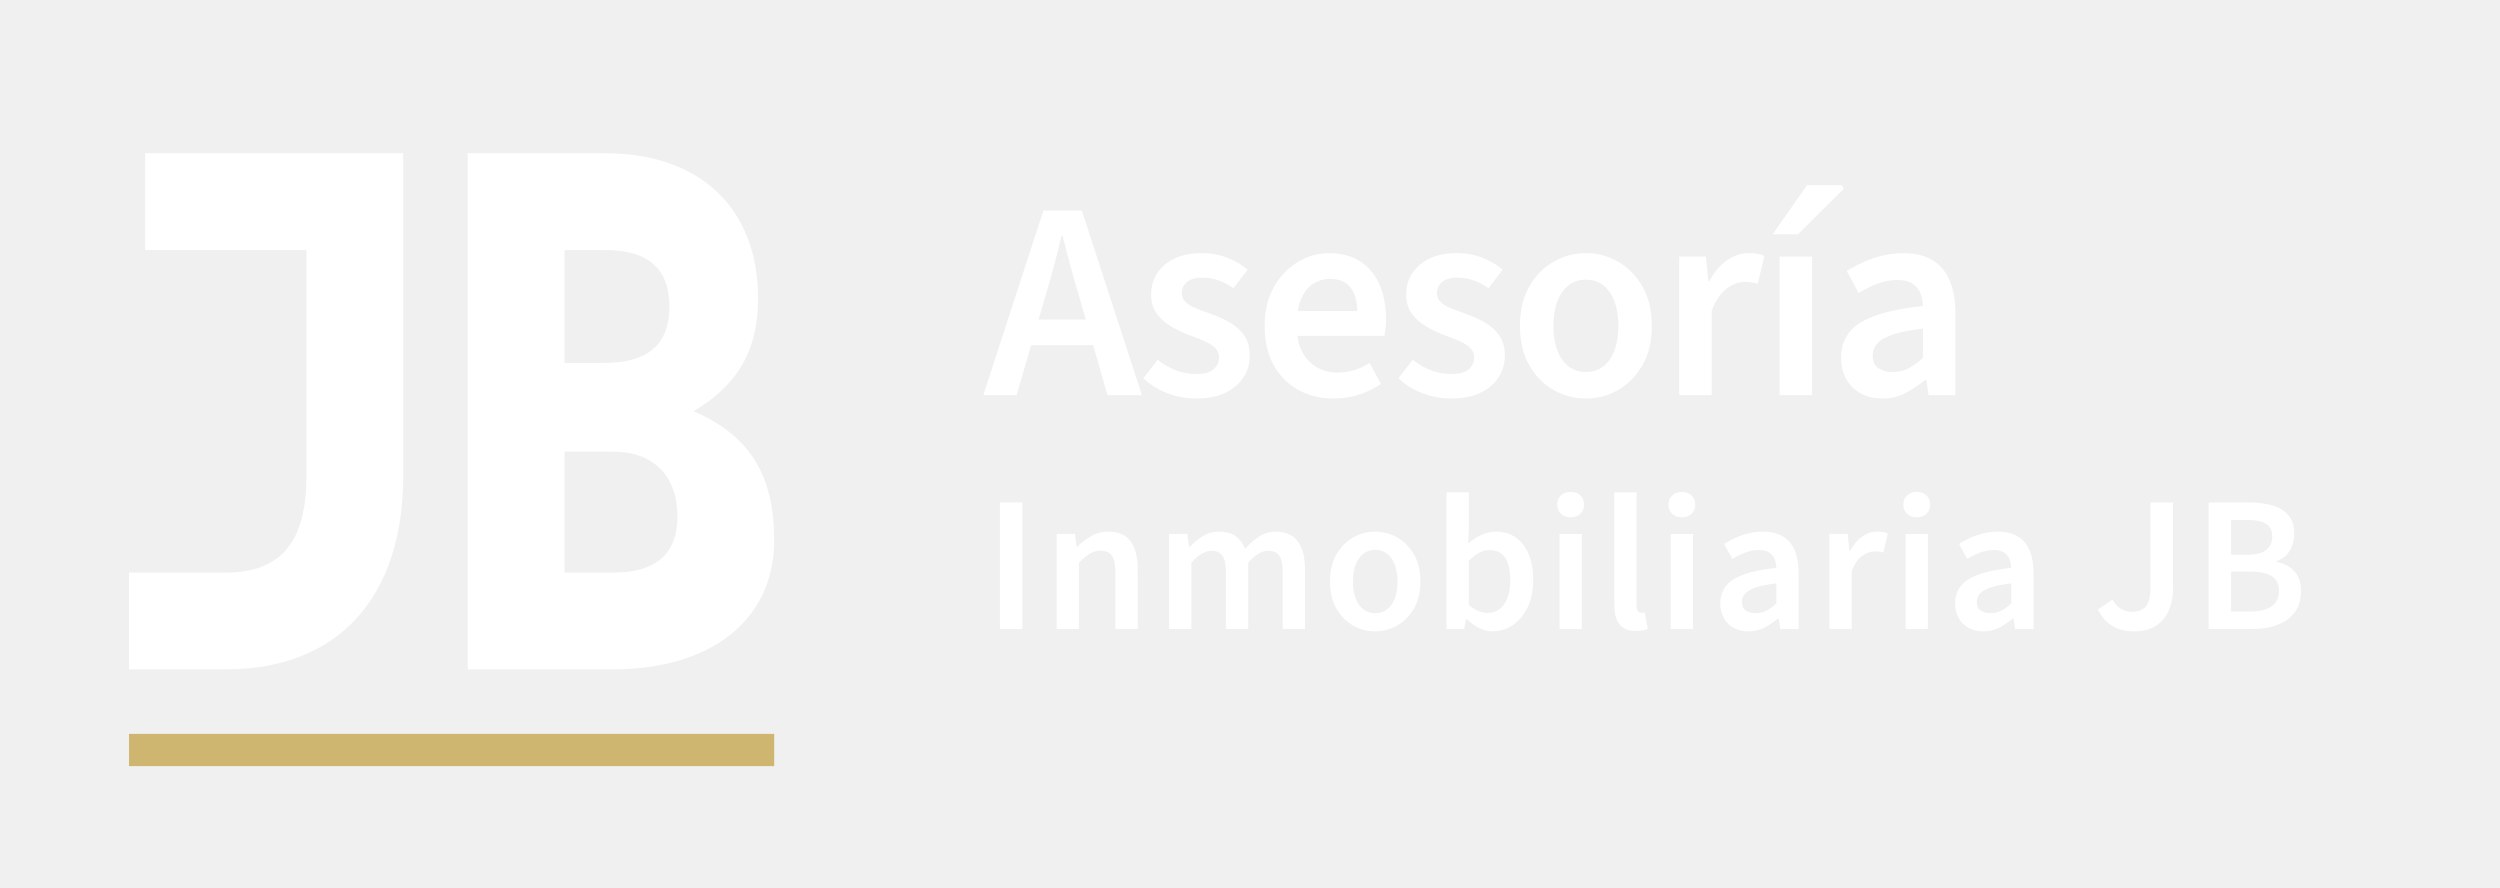
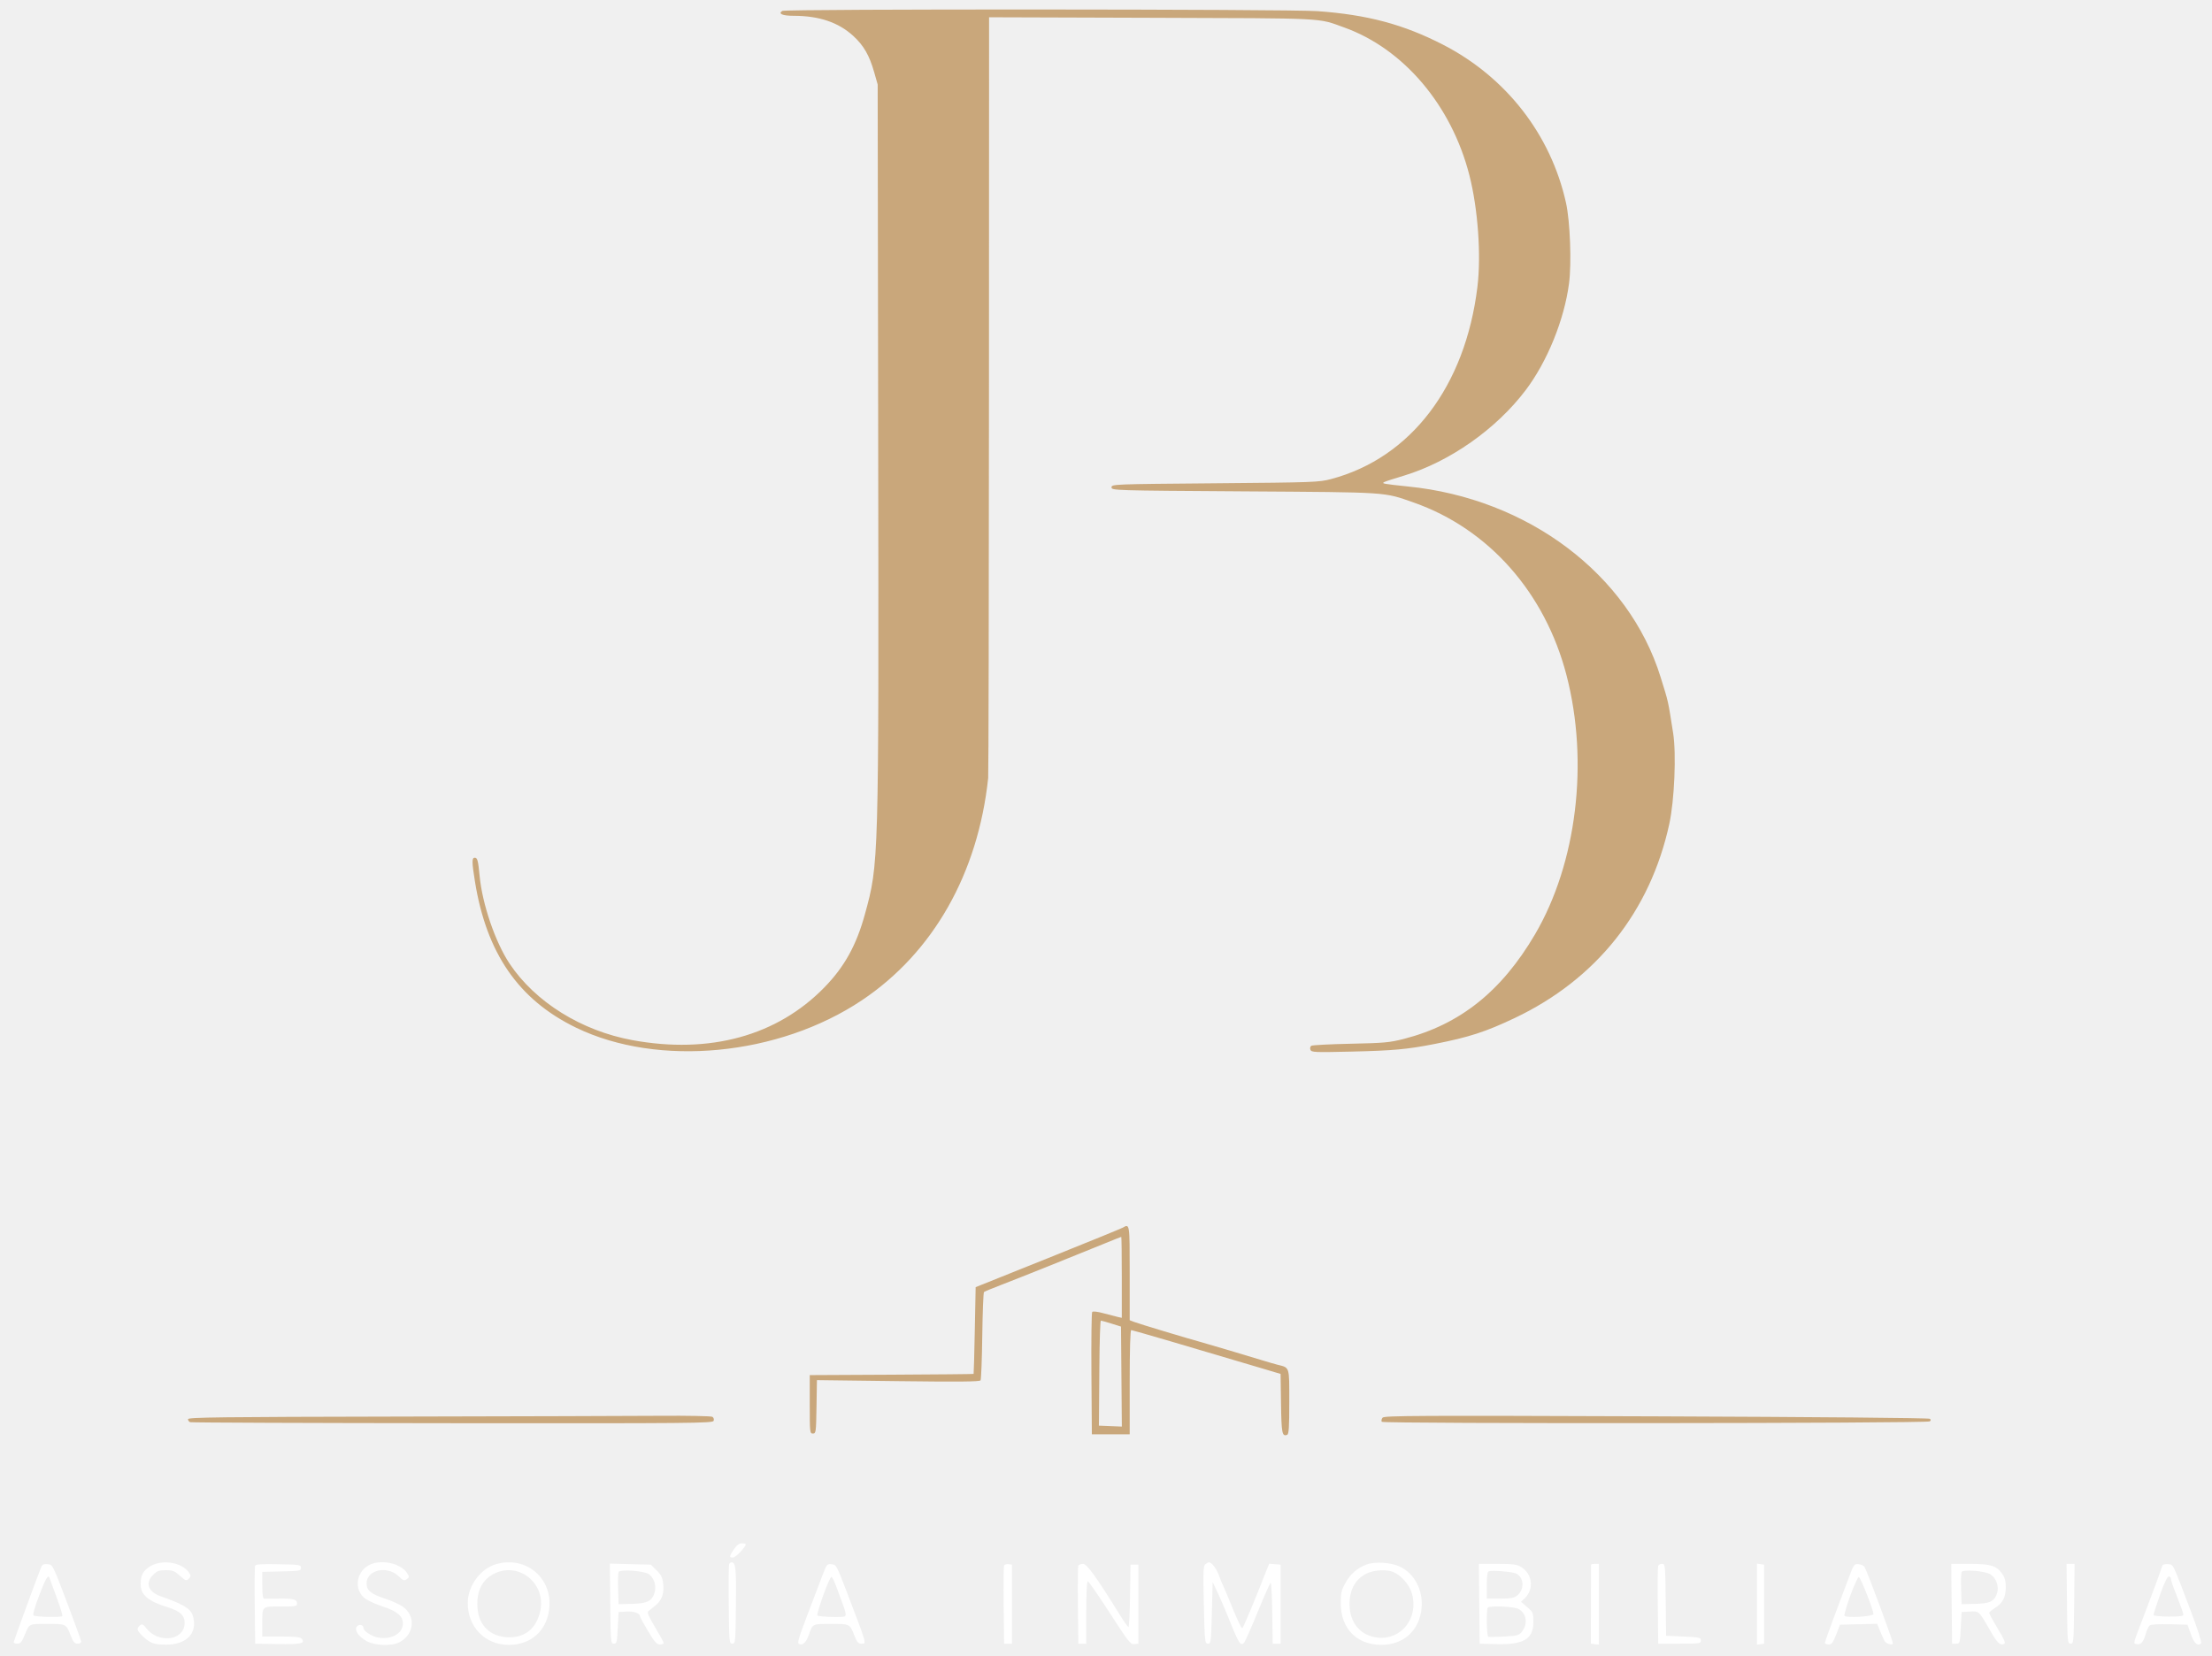
- <svg xmlns="http://www.w3.org/2000/svg" width="310" height="110" viewBox="0 0 310 110" role="img" aria-label="Asesoría Inmobiliaria JB">
-   <g transform="translate(6 5)">
-     <g fill="#FFFFFF">
-       <path d="M12 14H44V54C44 69 36 78 22 78H10V66H22C29 66 32 62 32 54V26H12Z" />
-       <path d="M52 14H69C81 14 88 21 88 32C88 39 85 43 80 46C87 49 90 54 90 62C90 72 82 78 70 78H52ZM64 26V40H69C74 40 77 38 77 33C77 28 74 26 69 26ZM64 51V66H70C75 66 78 64 78 59C78 54 75 51 70 51Z" fill-rule="evenodd" />
-       <path d="M10 86H90V90H10Z" fill="#CFB670" />
-     </g>
-   </g>
-   <g fill="#FFFFFF">
-     <path d="M121.93 49 129.385 26.11H134.145L141.6 49H137.33L133.83 36.82Q133.27 35 132.762 33.075Q132.255 31.15 131.765 29.26H131.625Q131.17 31.185 130.662 33.093Q130.155 35 129.595 36.82L126.06 49ZM126.34 42.805V39.62H137.12V42.805ZM148.294 49.42Q146.488 49.42 144.756 48.758Q143.023 48.097 141.784 46.9L143.548 44.604Q144.703 45.521 145.893 45.952Q147.083 46.382 148.406 46.382Q149.813 46.382 150.488 45.791Q151.164 45.199 151.164 44.324Q151.164 43.603 150.653 43.12Q150.142 42.637 149.327 42.283Q148.511 41.93 147.552 41.58Q146.299 41.125 145.2 40.471Q144.101 39.816 143.418 38.857Q142.736 37.898 142.736 36.526Q142.736 34.272 144.43 32.83Q146.124 31.388 148.994 31.388Q150.737 31.388 152.2 31.965Q153.663 32.543 154.706 33.446L152.942 35.742Q152.018 35.084 151.073 34.755Q150.128 34.426 149.092 34.426Q147.79 34.426 147.167 34.986Q146.544 35.546 146.544 36.33Q146.544 36.967 146.946 37.394Q147.349 37.821 148.115 38.154Q148.882 38.486 149.96 38.85Q151.29 39.312 152.438 39.959Q153.586 40.607 154.279 41.597Q154.972 42.588 154.972 44.086Q154.972 45.563 154.206 46.77Q153.439 47.978 151.952 48.699Q150.464 49.42 148.294 49.42ZM165.355 49.42Q162.94 49.42 160.998 48.352Q159.055 47.285 157.935 45.273Q156.815 43.26 156.815 40.39Q156.815 37.59 157.97 35.578Q159.125 33.565 160.945 32.48Q162.765 31.395 164.795 31.395Q167.14 31.395 168.715 32.445Q170.29 33.495 171.077 35.333Q171.865 37.17 171.865 39.55Q171.865 40.11 171.812 40.635Q171.76 41.16 171.655 41.65H159.825V38.57H168.295Q168.295 36.715 167.455 35.648Q166.615 34.58 164.865 34.58Q163.885 34.58 162.958 35.105Q162.03 35.63 161.417 36.89Q160.805 38.15 160.805 40.39Q160.805 42.42 161.505 43.697Q162.205 44.975 163.36 45.587Q164.515 46.2 165.845 46.2Q166.965 46.2 167.963 45.885Q168.96 45.57 169.835 45.01L171.235 47.6Q170.045 48.44 168.523 48.93Q167 49.42 165.355 49.42ZM179.924 49.42Q178.118 49.42 176.386 48.758Q174.653 48.097 173.414 46.9L175.178 44.604Q176.333 45.521 177.523 45.952Q178.713 46.382 180.036 46.382Q181.443 46.382 182.119 45.791Q182.794 45.199 182.794 44.324Q182.794 43.603 182.283 43.12Q181.772 42.637 180.957 42.283Q180.141 41.93 179.182 41.58Q177.929 41.125 176.83 40.471Q175.731 39.816 175.048 38.857Q174.366 37.898 174.366 36.526Q174.366 34.272 176.06 32.83Q177.754 31.388 180.624 31.388Q182.367 31.388 183.83 31.965Q185.293 32.543 186.336 33.446L184.572 35.742Q183.648 35.084 182.703 34.755Q181.758 34.426 180.722 34.426Q179.42 34.426 178.797 34.986Q178.174 35.546 178.174 36.33Q178.174 36.967 178.576 37.394Q178.979 37.821 179.745 38.154Q180.512 38.486 181.59 38.85Q182.92 39.312 184.068 39.959Q185.216 40.607 185.909 41.597Q186.602 42.588 186.602 44.086Q186.602 45.563 185.835 46.77Q185.069 47.978 183.582 48.699Q182.094 49.42 179.924 49.42ZM196.649 49.42Q194.507 49.42 192.642 48.356Q190.776 47.292 189.625 45.279Q188.473 43.267 188.473 40.418Q188.473 37.555 189.625 35.535Q190.776 33.516 192.642 32.452Q194.507 31.388 196.649 31.388Q198.791 31.388 200.649 32.452Q202.508 33.516 203.667 35.535Q204.825 37.555 204.825 40.418Q204.825 43.267 203.667 45.279Q202.508 47.292 200.649 48.356Q198.791 49.42 196.649 49.42ZM196.649 46.13Q197.909 46.13 198.819 45.423Q199.729 44.716 200.205 43.428Q200.681 42.14 200.681 40.418Q200.681 38.696 200.205 37.401Q199.729 36.106 198.819 35.392Q197.909 34.678 196.649 34.678Q195.389 34.678 194.486 35.392Q193.583 36.106 193.1 37.401Q192.617 38.696 192.617 40.418Q192.617 42.14 193.1 43.428Q193.583 44.716 194.486 45.423Q195.389 46.13 196.649 46.13ZM208.222 49V31.808H211.526L211.834 34.874H211.946Q212.856 33.187 214.14 32.288Q215.425 31.388 216.832 31.388Q217.483 31.388 217.941 31.468Q218.4 31.549 218.778 31.738L217.966 35.168Q217.567 35.063 217.217 35.01Q216.867 34.958 216.314 34.958Q215.285 34.958 214.161 35.745Q213.038 36.533 212.254 38.514V49ZM220.67 49V31.815H224.695V49ZM219.809 29.05 224.079 22.96H228.391L228.629 23.394L222.959 29.05ZM233.405 49.42Q231.9 49.42 230.745 48.79Q229.59 48.16 228.942 47.023Q228.295 45.885 228.295 44.38Q228.295 41.475 230.727 39.987Q233.16 38.5 238.445 37.94Q238.41 37.065 238.113 36.33Q237.815 35.595 237.132 35.157Q236.45 34.72 235.295 34.72Q234.035 34.72 232.827 35.175Q231.62 35.63 230.465 36.33L228.995 33.6Q229.94 33.005 231.06 32.498Q232.18 31.99 233.44 31.692Q234.7 31.395 236.065 31.395Q238.2 31.395 239.618 32.252Q241.035 33.11 241.752 34.773Q242.47 36.435 242.47 38.85V49H239.145L238.865 47.11H238.725Q237.535 48.09 236.24 48.755Q234.945 49.42 233.405 49.42ZM234.665 46.13Q235.715 46.13 236.607 45.693Q237.5 45.255 238.445 44.38V40.74Q236.1 41.02 234.735 41.475Q233.37 41.93 232.792 42.578Q232.215 43.225 232.215 44.1Q232.215 45.185 232.915 45.657Q233.615 46.13 234.665 46.13Z" />
-     <path d="M123.992 78V62.304H126.776V78ZM131.025 78V66.211H133.29L133.502 67.805H133.578Q134.375 67.022 135.309 66.473Q136.242 65.923 137.447 65.923Q139.353 65.923 140.214 67.15Q141.076 68.376 141.076 70.608V78H138.311V70.963Q138.311 69.504 137.879 68.899Q137.447 68.294 136.478 68.294Q135.7 68.294 135.114 68.669Q134.529 69.043 133.79 69.763V78ZM144.965 78V66.211H147.23L147.442 67.819H147.518Q148.267 67.037 149.148 66.48Q150.029 65.923 151.138 65.923Q152.438 65.923 153.214 66.482Q153.989 67.042 154.392 68.035Q155.242 67.123 156.154 66.523Q157.066 65.923 158.184 65.923Q160.061 65.923 160.941 67.15Q161.822 68.376 161.822 70.608V78H159.058V70.963Q159.058 69.504 158.621 68.899Q158.184 68.294 157.243 68.294Q156.682 68.294 156.074 68.654Q155.467 69.014 154.776 69.763V78H152.011V70.963Q152.011 69.504 151.574 68.899Q151.138 68.294 150.197 68.294Q149.083 68.294 147.73 69.763V78ZM170.526 78.288Q169.057 78.288 167.778 77.558Q166.498 76.829 165.709 75.449Q164.919 74.069 164.919 72.115Q164.919 70.152 165.709 68.767Q166.498 67.382 167.778 66.653Q169.057 65.923 170.526 65.923Q171.994 65.923 173.269 66.653Q174.543 67.382 175.338 68.767Q176.132 70.152 176.132 72.115Q176.132 74.069 175.338 75.449Q174.543 76.829 173.269 77.558Q171.994 78.288 170.526 78.288ZM170.526 76.032Q171.39 76.032 172.014 75.547Q172.638 75.062 172.964 74.179Q173.291 73.296 173.291 72.115Q173.291 70.934 172.964 70.046Q172.638 69.158 172.014 68.669Q171.39 68.179 170.526 68.179Q169.662 68.179 169.042 68.669Q168.423 69.158 168.092 70.046Q167.761 70.934 167.761 72.115Q167.761 73.296 168.092 74.179Q168.423 75.062 169.042 75.547Q169.662 76.032 170.526 76.032ZM185.085 78.288Q184.283 78.288 183.453 77.892Q182.622 77.496 181.869 76.762H181.792L181.552 78H179.373V61.046H182.137V65.434L182.061 67.392Q182.8 66.739 183.678 66.331Q184.557 65.923 185.464 65.923Q186.938 65.923 187.979 66.665Q189.021 67.406 189.568 68.748Q190.115 70.09 190.115 71.909Q190.115 73.925 189.4 75.355Q188.685 76.786 187.54 77.537Q186.395 78.288 185.085 78.288ZM184.499 76.003Q185.286 76.003 185.915 75.547Q186.544 75.091 186.909 74.189Q187.274 73.286 187.274 71.952Q187.274 70.776 187.005 69.938Q186.736 69.101 186.172 68.654Q185.608 68.208 184.71 68.208Q184.082 68.208 183.448 68.53Q182.814 68.851 182.137 69.533V75.024Q182.757 75.557 183.378 75.78Q184 76.003 184.499 76.003ZM193.38 78V66.216H196.14V78ZM194.758 64.147Q194.028 64.147 193.562 63.713Q193.097 63.278 193.097 62.563Q193.097 61.858 193.562 61.428Q194.028 60.998 194.758 60.998Q195.497 60.998 195.958 61.428Q196.418 61.858 196.418 62.563Q196.418 63.278 195.958 63.713Q195.497 64.147 194.758 64.147ZM202.856 78.24Q201.872 78.24 201.284 77.844Q200.696 77.448 200.432 76.704Q200.168 75.96 200.168 74.928V61.056H202.928V75.072Q202.928 75.6 203.12 75.792Q203.312 75.984 203.552 75.984Q203.648 75.984 203.732 75.972Q203.816 75.96 203.96 75.936L204.32 78Q204.08 78.096 203.708 78.168Q203.336 78.24 202.856 78.24ZM207.172 78V66.216H209.932V78ZM208.55 64.147Q207.82 64.147 207.354 63.713Q206.889 63.278 206.889 62.563Q206.889 61.858 207.354 61.428Q207.82 60.998 208.55 60.998Q209.289 60.998 209.75 61.428Q210.21 61.858 210.21 62.563Q210.21 63.278 209.75 63.713Q209.289 64.147 208.55 64.147ZM216.816 78.288Q215.784 78.288 214.992 77.856Q214.2 77.424 213.756 76.644Q213.312 75.864 213.312 74.832Q213.312 72.84 214.98 71.82Q216.648 70.8 220.272 70.416Q220.248 69.816 220.044 69.312Q219.84 68.808 219.372 68.508Q218.904 68.208 218.112 68.208Q217.248 68.208 216.42 68.52Q215.592 68.832 214.8 69.312L213.792 67.44Q214.44 67.032 215.208 66.684Q215.976 66.336 216.84 66.132Q217.704 65.928 218.64 65.928Q220.104 65.928 221.076 66.516Q222.048 67.104 222.54 68.244Q223.032 69.384 223.032 71.04V78H220.752L220.56 76.704H220.464Q219.648 77.376 218.76 77.832Q217.872 78.288 216.816 78.288ZM217.68 76.032Q218.4 76.032 219.012 75.732Q219.624 75.432 220.272 74.832V72.336Q218.664 72.528 217.728 72.84Q216.792 73.152 216.396 73.596Q216 74.04 216 74.64Q216 75.384 216.48 75.708Q216.96 76.032 217.68 76.032ZM226.849 78V66.211H229.114L229.326 68.314H229.402Q230.026 67.157 230.907 66.54Q231.788 65.923 232.753 65.923Q233.199 65.923 233.513 65.978Q233.828 66.034 234.087 66.163L233.53 68.515Q233.257 68.443 233.017 68.407Q232.777 68.371 232.398 68.371Q231.692 68.371 230.922 68.911Q230.151 69.451 229.613 70.81V78ZM236.296 78V66.216H239.056V78ZM237.674 64.147Q236.944 64.147 236.478 63.713Q236.013 63.278 236.013 62.563Q236.013 61.858 236.478 61.428Q236.944 60.998 237.674 60.998Q238.413 60.998 238.874 61.428Q239.334 61.858 239.334 62.563Q239.334 63.278 238.874 63.713Q238.413 64.147 237.674 64.147ZM245.94 78.288Q244.908 78.288 244.116 77.856Q243.324 77.424 242.88 76.644Q242.436 75.864 242.436 74.832Q242.436 72.84 244.104 71.82Q245.772 70.8 249.396 70.416Q249.372 69.816 249.168 69.312Q248.964 68.808 248.496 68.508Q248.028 68.208 247.236 68.208Q246.372 68.208 245.544 68.52Q244.716 68.832 243.924 69.312L242.916 67.44Q243.564 67.032 244.332 66.684Q245.1 66.336 245.964 66.132Q246.828 65.928 247.764 65.928Q249.228 65.928 250.2 66.516Q251.172 67.104 251.664 68.244Q252.156 69.384 252.156 71.04V78H249.876L249.684 76.704H249.588Q248.772 77.376 247.884 77.832Q246.996 78.288 245.94 78.288ZM246.804 76.032Q247.524 76.032 248.136 75.732Q248.748 75.432 249.396 74.832V72.336Q247.788 72.528 246.852 72.84Q245.916 73.152 245.52 73.596Q245.124 74.04 245.124 74.64Q245.124 75.384 245.604 75.708Q246.084 76.032 246.804 76.032ZM264.604 78.288Q263.068 78.288 261.952 77.628Q260.836 76.968 260.14 75.576L261.94 74.352Q262.348 75.096 262.984 75.48Q263.62 75.864 264.364 75.864Q265.54 75.864 266.104 75.168Q266.668 74.472 266.668 72.744V62.304H269.452V72.984Q269.452 74.448 268.948 75.648Q268.444 76.848 267.376 77.568Q266.308 78.288 264.604 78.288ZM273.869 78V62.304H278.89Q280.502 62.304 281.77 62.674Q283.037 63.043 283.762 63.888Q284.486 64.733 284.486 66.173Q284.486 67.363 283.922 68.287Q283.358 69.211 282.307 69.571V69.667Q283.704 69.95 284.513 70.836Q285.322 71.722 285.322 73.277Q285.322 74.89 284.534 75.936Q283.747 76.982 282.384 77.491Q281.021 78 279.293 78ZM276.653 68.784H278.64Q280.282 68.784 281.021 68.184Q281.76 67.584 281.76 66.566Q281.76 65.424 280.992 64.949Q280.224 64.474 278.698 64.474H276.653ZM276.653 75.831H279.005Q280.738 75.831 281.666 75.197Q282.595 74.563 282.595 73.238Q282.595 72 281.681 71.434Q280.766 70.867 279.005 70.867H276.653Z" />
-   </g>
+ <svg xmlns="http://www.w3.org/2000/svg" viewBox="0 0 700 524" role="img" aria-label="Asesoría Inmobiliaria JB">
+   <path fill="#C9A77B" fill-rule="evenodd" transform="translate(147 0)" d="M 100.561 3.452 C 99.138 4.353, 100.622 5, 104.114 5 C 112.187 5, 118.324 7.068, 123.021 11.371 C 126.314 14.388, 128.124 17.528, 129.635 22.838 L 130.747 26.750 130.911 141.250 C 131.101 273.705, 131.113 273.295, 126.711 289.359 C 124.024 299.160, 120.235 306.010, 113.908 312.504 C 98.951 327.857, 77.618 333.724, 53.115 329.223 C 36.972 326.259, 22.334 317.134, 14.254 305 C 9.737 298.216, 5.609 286.119, 4.774 277.215 C 4.319 272.367, 4.086 271.500, 3.240 271.500 C 2.293 271.500, 2.299 272.754, 3.278 278.880 C 6.927 301.736, 17.093 316.459, 35.322 325.289 C 61.321 337.882, 99.458 334.216, 125.773 316.594 C 148.302 301.508, 162.498 276.507, 165.716 246.250 C 165.833 245.150, 165.945 190.523, 165.964 124.857 L 166 5.464 217.375 5.630 C 273.786 5.812, 269.787 5.611, 278.384 8.696 C 297.196 15.447, 312.369 33.371, 318.005 55.500 C 320.708 66.112, 321.760 80.781, 320.537 90.815 C 316.702 122.280, 299.473 144.916, 274.250 151.625 C 270.423 152.643, 268.836 152.702, 237.500 152.970 C 205.177 153.246, 204.750 153.263, 204.750 154.250 C 204.750 155.240, 205.176 155.253, 246.750 155.529 C 292.977 155.835, 290.764 155.689, 300.421 159.081 C 324.084 167.395, 341.938 187.581, 348.722 213.692 C 355.874 241.216, 351.982 273.230, 338.744 295.772 C 328.160 313.796, 314.995 324.286, 297.250 328.837 C 292.780 329.983, 290.997 330.146, 280.438 330.366 C 273.942 330.502, 268.340 330.790, 267.990 331.006 C 267.625 331.231, 267.497 331.772, 267.690 332.273 C 268.001 333.085, 268.933 333.127, 280.638 332.854 C 293.900 332.545, 298.404 332.133, 307 330.441 C 317.906 328.294, 323.090 326.615, 332.283 322.255 C 358.153 309.984, 375.252 288.514, 381.269 260.750 C 382.889 253.273, 383.508 238.588, 382.478 232.058 C 380.783 221.305, 381.057 222.528, 378.485 214.250 C 368.397 181.786, 336.517 157.763, 298.500 153.978 C 295.337 153.663, 292.188 153.289, 291.500 153.146 C 289.945 152.823, 290.148 152.733, 297.363 150.532 C 311.807 146.124, 326.467 135.821, 335.776 123.535 C 342.642 114.474, 348.035 101.196, 349.535 89.662 C 350.367 83.266, 349.871 70.067, 348.579 64.238 C 343.783 42.596, 329.604 24.375, 309.559 14.095 C 297.065 7.687, 285.695 4.657, 269.906 3.526 C 260.861 2.878, 101.577 2.808, 100.561 3.452" />
+   <path fill="#C9A77B" fill-rule="evenodd" transform="translate(56 385)" d="M 299.324 3.569 C 298.814 3.865, 288.127 8.225, 275.574 13.258 L 252.750 22.408 252.480 36.079 C 252.331 43.598, 252.162 49.804, 252.105 49.871 C 252.047 49.937, 240.356 50.049, 226.125 50.121 L 200.250 50.250 200.250 59.500 C 200.250 68.417, 200.286 68.750, 201.250 68.750 C 202.205 68.750, 202.256 68.371, 202.387 60.293 L 202.525 51.837 228.238 52.161 C 247.425 52.402, 254.041 52.338, 254.307 51.908 C 254.503 51.590, 254.745 45.243, 254.845 37.802 C 254.945 30.361, 255.190 24.130, 255.389 23.956 C 255.587 23.781, 258 22.779, 260.750 21.728 C 265.817 19.792, 284.636 12.259, 293.708 8.535 C 296.434 7.416, 298.741 6.500, 298.833 6.500 C 298.925 6.500, 299 12.264, 299 19.308 L 299 32.117 297.875 31.878 C 297.256 31.746, 295.233 31.223, 293.379 30.716 C 291.285 30.143, 289.864 29.974, 289.629 30.271 C 289.420 30.535, 289.312 39.356, 289.387 49.875 L 289.523 69 295.512 69 L 301.500 69 301.500 52.500 C 301.500 42.197, 301.682 36, 301.984 36 C 302.390 36, 320.918 41.427, 343.750 48.233 L 349.250 49.873 349.386 59.289 C 349.523 68.719, 349.729 69.764, 351.330 69.150 C 351.860 68.947, 352 66.763, 352 58.714 C 352 47.362, 352.187 47.951, 348.262 46.963 C 347.430 46.754, 345.175 46.098, 343.250 45.505 C 339.017 44.203, 326.835 40.580, 324.750 40.003 C 319.177 38.462, 304.561 34.055, 302.875 33.407 L 301.500 32.879 301.500 17.939 C 301.500 2.243, 301.509 2.299, 299.324 3.569 M 291.900 47.750 C 291.845 55.862, 291.789 63.344, 291.775 64.375 L 291.750 66.250 295.382 66.397 L 299.014 66.544 298.882 50.716 L 298.750 34.887 295.750 33.951 C 294.100 33.436, 292.581 33.011, 292.375 33.007 C 292.169 33.003, 291.955 39.638, 291.900 47.750 M 70.375 63.375 C 13.692 63.484, 3.500 63.610, 3.500 64.198 C 3.500 64.580, 3.799 65.008, 4.164 65.148 C 4.529 65.288, 41.882 65.435, 87.171 65.474 C 163.210 65.541, 169.538 65.483, 169.830 64.723 C 170.008 64.258, 169.842 63.707, 169.448 63.457 C 169.064 63.214, 161.662 63.067, 153 63.131 C 144.338 63.194, 107.156 63.304, 70.375 63.375 M 381.525 63.720 C 381.189 64.125, 381.074 64.714, 381.269 65.030 C 381.669 65.678, 553.612 65.549, 554.661 64.900 C 555.042 64.665, 555.071 64.384, 554.746 64.083 C 554.452 63.812, 519.152 63.494, 468.193 63.305 C 392.763 63.024, 382.060 63.075, 381.525 63.720" />
+   <path fill="#FFFFFF" fill-rule="evenodd" transform="translate(0 485)" d="M 232.268 5.366 C 230.748 7.603, 230.701 8, 231.958 8 C 232.785 8, 236 4.661, 236 3.803 C 236 3.636, 235.446 3.500, 234.768 3.500 C 233.905 3.500, 233.156 4.059, 232.268 5.366 M 47.759 10.644 C 45.397 11.982, 44.517 13.513, 44.507 16.308 C 44.495 19.812, 46.780 21.785, 53.126 23.748 C 57.195 25.007, 58.599 26.433, 58.404 29.111 C 58.023 34.331, 50.070 35.191, 46.333 30.416 C 45.260 29.045, 44.964 28.907, 44.289 29.468 C 43.135 30.425, 43.308 31.122, 45.125 32.842 C 47.543 35.130, 48.674 35.547, 52.507 35.559 C 58.487 35.578, 61.973 32.547, 61.347 27.875 C 60.886 24.441, 59.237 23.242, 50.874 20.263 C 46.847 18.828, 45.865 16.059, 48.462 13.462 C 49.693 12.230, 50.323 12, 52.460 12 C 54.661 12, 55.256 12.234, 56.949 13.764 C 58.760 15.400, 58.961 15.468, 59.723 14.706 C 60.439 13.989, 60.455 13.747, 59.845 12.817 C 57.725 9.586, 51.579 8.481, 47.759 10.644 M 117.500 10.062 C 112.591 12.019, 111.660 18.485, 115.896 21.203 C 116.916 21.858, 119.276 22.888, 121.142 23.493 C 125.598 24.938, 127.500 26.531, 127.500 28.817 C 127.500 32.001, 123.999 34.036, 119.717 33.342 C 117.728 33.019, 115 31.242, 115 30.269 C 115 29.259, 113.653 28.963, 112.944 29.818 C 112.034 30.914, 113.372 32.951, 115.969 34.423 C 118.544 35.883, 123.904 36.093, 126.347 34.829 C 131.263 32.287, 131.693 26.245, 127.164 23.337 C 126.111 22.660, 123.743 21.619, 121.902 21.022 C 117.432 19.573, 116 18.406, 116 16.214 C 116 11.852, 122.545 10.409, 126.212 13.963 C 127.609 15.317, 127.914 15.423, 128.717 14.836 C 129.597 14.192, 129.598 14.115, 128.740 12.805 C 126.891 9.984, 121.187 8.592, 117.500 10.062 M 157.023 10.086 C 152.054 11.512, 148.080 16.897, 148.022 22.284 C 147.939 29.932, 153.485 35.638, 161 35.635 C 168.094 35.632, 173.084 31.130, 173.822 24.065 C 174.831 14.417, 166.394 7.396, 157.023 10.086 M 230.725 10.134 C 230.591 10.483, 230.542 16.277, 230.616 23.009 C 230.746 34.872, 230.781 35.250, 231.750 35.250 C 232.719 35.250, 232.754 34.872, 232.884 23.062 C 233.015 11.143, 232.838 9.500, 231.423 9.500 C 231.173 9.500, 230.859 9.785, 230.725 10.134 M 381.434 10.125 C 380.780 10.664, 380.715 12.427, 380.963 23 C 381.240 34.821, 381.285 35.250, 382.250 35.250 C 383.207 35.250, 383.261 34.833, 383.500 25.500 L 383.750 15.750 385.295 19 C 386.144 20.788, 387.918 24.950, 389.236 28.250 C 391.961 35.072, 392.642 36.107, 393.668 34.982 C 394.035 34.579, 396.004 30.149, 398.043 25.137 C 400.082 20.126, 401.914 16.019, 402.114 16.012 C 402.315 16.006, 402.540 20.331, 402.614 25.625 L 402.750 35.250 404 35.250 L 405.250 35.250 405.250 22.750 L 405.250 10.250 403.445 10.099 L 401.639 9.948 397.585 20.094 C 395.356 25.674, 393.339 30.304, 393.103 30.382 C 392.867 30.461, 391.472 27.538, 390.002 23.888 C 388.533 20.237, 387.183 17.025, 387.001 16.750 C 386.820 16.475, 386.272 15.125, 385.783 13.750 C 384.980 11.495, 383.458 9.500, 382.540 9.500 C 382.348 9.500, 381.850 9.781, 381.434 10.125 M 432.377 10.232 C 429.455 11.346, 427.289 13.263, 425.721 16.123 C 424.489 18.368, 424.282 19.295, 424.292 22.500 C 424.318 30.450, 429.284 35.575, 437.012 35.626 C 444.182 35.673, 449.224 31.085, 449.874 23.923 C 450.376 18.387, 447.663 13.142, 443.167 10.954 C 440.219 9.520, 435.138 9.180, 432.377 10.232 M 13.013 11.094 C 12.234 12.914, 4.428 34.193, 4.334 34.750 C 4.288 35.025, 4.799 35.250, 5.469 35.250 C 6.462 35.250, 6.880 34.785, 7.719 32.748 C 9.333 28.830, 9.005 29, 14.968 29 C 21.008 29, 20.908 28.949, 22.402 32.754 C 23.194 34.770, 23.610 35.250, 24.566 35.250 C 25.323 35.250, 25.719 34.979, 25.665 34.500 C 25.619 34.087, 23.577 28.463, 21.128 22 C 16.678 10.256, 16.675 10.250, 15.091 10.094 C 13.831 9.969, 13.406 10.173, 13.013 11.094 M 80.730 10.621 C 80.593 10.978, 80.542 16.665, 80.616 23.260 L 80.750 35.250 87.750 35.375 C 95.107 35.506, 96.690 35.183, 95.532 33.788 C 95.003 33.152, 93.735 33, 88.939 33 L 83 33 83 29.041 C 83 23.250, 82.738 23.500, 88.803 23.500 C 93.569 23.500, 94 23.421, 94 22.553 C 94 21.235, 92.884 20.934, 88.261 21.006 C 86.055 21.040, 83.969 21.053, 83.625 21.034 C 83.177 21.010, 83 19.802, 83 16.765 L 83 12.531 89.125 12.390 C 94.870 12.259, 95.250 12.188, 95.250 11.250 C 95.250 10.303, 94.870 10.243, 88.115 10.111 C 82.627 10.004, 80.922 10.122, 80.730 10.621 M 193.116 22.585 C 193.246 34.872, 193.280 35.250, 194.250 35.250 C 195.167 35.250, 195.271 34.833, 195.500 30.250 L 195.750 25.250 198.108 25.098 C 200.455 24.947, 202.500 25.605, 202.500 26.511 C 202.500 26.772, 203.649 28.902, 205.053 31.243 C 207.120 34.689, 207.834 35.500, 208.803 35.500 C 209.461 35.500, 210 35.284, 210 35.019 C 210 34.755, 208.777 32.500, 207.282 30.009 C 205.276 26.666, 204.720 25.353, 205.157 24.997 C 205.483 24.732, 206.452 23.954, 207.310 23.268 C 209.406 21.592, 210.179 19.542, 209.882 16.446 C 209.681 14.358, 209.312 13.578, 207.812 12.077 L 205.986 10.250 199.484 10.085 L 192.983 9.920 193.116 22.585 M 260.092 14.099 C 259.227 16.382, 257.079 22.036, 255.317 26.662 C 252.666 33.622, 252.244 35.125, 252.874 35.367 C 254.086 35.832, 255.126 34.853, 255.968 32.455 C 257.213 28.911, 257.033 29, 262.968 29 C 269.008 29, 268.908 28.949, 270.402 32.754 C 271.194 34.770, 271.610 35.250, 272.566 35.250 C 274.311 35.250, 274.547 36.073, 267.626 18 C 264.765 10.529, 264.604 10.245, 263.161 10.099 C 261.711 9.954, 261.613 10.081, 260.092 14.099 M 317.738 10.600 C 317.597 10.968, 317.542 16.665, 317.616 23.260 L 317.750 35.250 319 35.250 L 320.250 35.250 320.250 22.750 L 320.250 10.250 319.123 10.090 C 318.503 10.002, 317.880 10.231, 317.738 10.600 M 341.225 10.635 C 341.091 10.984, 341.042 16.665, 341.116 23.260 L 341.250 35.250 342.500 35.250 L 343.750 35.250 343.750 25.375 C 343.750 19.107, 343.933 15.509, 344.250 15.525 C 344.525 15.540, 347.654 20.052, 351.202 25.552 C 357.092 34.679, 357.768 35.538, 358.952 35.401 L 360.250 35.250 360.250 22.750 L 360.250 10.250 359 10.250 L 357.750 10.250 357.614 20.125 C 357.540 25.556, 357.315 29.991, 357.114 29.980 C 356.914 29.968, 355.744 28.337, 354.515 26.355 C 346.899 14.068, 343.963 10, 342.714 10 C 342.029 10, 341.359 10.286, 341.225 10.635 M 468.116 22.625 L 468.250 35.250 473.500 35.394 C 482.158 35.633, 485.250 33.793, 485.250 28.403 C 485.250 25.514, 485.167 25.314, 483.286 23.688 L 481.322 21.990 482.442 20.947 C 485.528 18.071, 484.996 13.202, 481.351 10.980 C 480.003 10.158, 478.820 10.003, 473.866 10.002 L 467.983 10 468.116 22.625 M 503.486 10.250 C 503.478 10.387, 503.464 16.069, 503.455 22.875 L 503.438 35.250 504.719 35.408 L 506 35.566 506 22.783 L 506 10 504.750 10 C 504.063 10, 503.494 10.113, 503.486 10.250 M 524.725 10.635 C 524.591 10.984, 524.542 16.665, 524.616 23.260 L 524.750 35.250 531.500 35.250 C 537.917 35.250, 538.250 35.201, 538.250 34.250 C 538.250 33.326, 537.833 33.231, 532.750 33 L 527.250 32.750 527.116 21.375 C 526.985 10.354, 526.950 10, 525.975 10 C 525.421 10, 524.859 10.286, 524.725 10.635 M 556 22.750 L 556 35.570 557.125 35.410 L 558.250 35.250 558.250 22.750 L 558.250 10.250 557.125 10.090 L 556 9.930 556 22.750 M 584.883 14.851 C 583.876 17.546, 581.803 23.067, 580.276 27.120 C 578.749 31.174, 577.500 34.718, 577.500 34.995 C 577.500 35.273, 578.027 35.500, 578.671 35.500 C 579.644 35.500, 580.050 34.971, 581.066 32.375 L 582.290 29.250 588.156 29.109 L 594.022 28.968 595.010 31.359 C 595.554 32.674, 596.191 34.087, 596.425 34.500 C 596.888 35.313, 599 35.840, 599 35.143 C 599 34.223, 591.114 12.929, 590.059 11 C 589.834 10.588, 588.989 10.183, 588.182 10.101 C 586.753 9.957, 586.666 10.081, 584.883 14.851 M 617.616 22.625 L 617.750 35.250 619 35.250 C 620.233 35.250, 620.253 35.183, 620.500 30.250 L 620.750 25.250 623.333 25.100 C 626.304 24.928, 626.212 24.842, 629.830 31.154 C 632.077 35.073, 632.885 35.843, 634.221 35.330 C 634.775 35.118, 634.312 34.008, 632.221 30.540 C 630.724 28.058, 629.500 25.814, 629.500 25.554 C 629.500 25.294, 630.264 24.609, 631.198 24.032 C 633.741 22.460, 634.702 20.681, 634.728 17.500 C 634.745 15.375, 634.477 14.368, 633.551 13.068 C 631.760 10.557, 629.891 10, 623.257 10 L 617.483 10 617.616 22.625 M 654.116 22.625 C 654.246 34.872, 654.280 35.250, 655.250 35.250 C 656.220 35.250, 656.254 34.872, 656.384 22.625 L 656.517 10 655.250 10 L 653.983 10 654.116 22.625 M 684.278 10.593 C 683.459 13.097, 681.127 19.425, 678.507 26.250 C 674.874 35.716, 675.022 35.141, 676.149 35.387 C 677.468 35.674, 678.297 34.762, 679 32.250 C 679.344 31.023, 679.910 29.782, 680.259 29.493 C 680.645 29.172, 683.117 29.022, 686.570 29.108 L 692.248 29.250 693.310 32.250 C 694.339 35.158, 695.501 36.199, 696.550 35.150 C 696.808 34.892, 695.452 30.638, 693.309 24.978 C 687.356 9.262, 687.848 10.272, 686.059 10.093 C 685.092 9.996, 684.411 10.187, 684.278 10.593 M 156.729 12.940 C 152.681 14.779, 150.755 18.486, 151.093 23.789 C 151.467 29.666, 155.345 33.258, 161.299 33.242 C 166.369 33.228, 169.828 30.245, 170.975 24.901 C 172.805 16.364, 164.516 9.403, 156.729 12.940 M 195.742 12.592 C 195.587 12.995, 195.525 15.446, 195.605 18.038 L 195.750 22.750 199.956 22.662 C 204.865 22.559, 206.481 21.713, 207.203 18.869 C 207.740 16.752, 206.906 14.289, 205.294 13.233 C 203.668 12.168, 196.099 11.659, 195.742 12.592 M 432.729 12.940 C 428.670 14.784, 426.668 18.790, 427.146 24.112 C 427.605 29.228, 430.926 32.742, 435.852 33.326 C 443.466 34.227, 449.049 27.086, 446.795 19.330 C 445.969 16.488, 443.270 13.458, 440.691 12.478 C 438.702 11.721, 434.930 11.940, 432.729 12.940 M 471.125 12.357 C 470.692 12.514, 470.500 13.879, 470.500 16.792 L 470.500 21 474.683 21 C 478.097 21, 479.097 20.818, 480.126 20.008 C 482.469 18.165, 482.312 14.332, 479.842 13.080 C 478.703 12.503, 472.212 11.965, 471.125 12.357 M 620.737 12.604 C 620.585 13.001, 620.525 15.446, 620.605 18.038 L 620.750 22.750 624.902 22.665 C 629.701 22.567, 631.129 21.891, 631.980 19.311 C 632.673 17.210, 631.737 14.496, 629.917 13.331 C 628.190 12.226, 621.097 11.664, 620.737 12.604 M 12.391 20.003 C 10.891 23.940, 10.288 26.119, 10.640 26.337 C 11.413 26.814, 19.452 26.982, 19.734 26.526 C 19.864 26.316, 19.062 23.692, 17.951 20.697 C 16.840 17.701, 15.841 14.969, 15.731 14.625 C 15.268 13.177, 14.554 14.327, 12.391 20.003 M 260.501 19.997 C 259.326 23.316, 258.493 26.160, 258.649 26.316 C 259.116 26.783, 266.701 27.030, 267.367 26.600 C 267.838 26.295, 267.678 25.378, 266.692 22.725 C 265.981 20.814, 264.992 18.132, 264.493 16.764 C 263.995 15.397, 263.373 14.208, 263.112 14.121 C 262.850 14.033, 261.676 16.678, 260.501 19.997 M 585.572 19.963 C 584.374 23.241, 583.533 26.149, 583.704 26.425 C 584.176 27.189, 592.725 26.686, 592.849 25.888 C 592.994 24.951, 588.836 14.351, 588.250 14.163 C 587.975 14.075, 586.770 16.685, 585.572 19.963 M 683.552 19.782 C 682.423 22.963, 681.500 25.831, 681.500 26.157 C 681.500 26.760, 690.262 26.904, 690.856 26.311 C 691.108 26.059, 690.662 24.751, 687.953 17.808 C 687.429 16.465, 687 15.059, 687 14.683 C 687 14.307, 686.686 14, 686.302 14 C 685.863 14, 684.842 16.147, 683.552 19.782 M 470.833 23.833 C 470.300 24.366, 470.447 32.899, 470.993 33.083 C 471.264 33.175, 473.534 33.138, 476.038 33 C 480.067 32.779, 480.701 32.613, 481.552 31.562 C 483.626 28.997, 483.119 25.604, 480.454 24.226 C 479.022 23.486, 471.489 23.178, 470.833 23.833" />
</svg>
